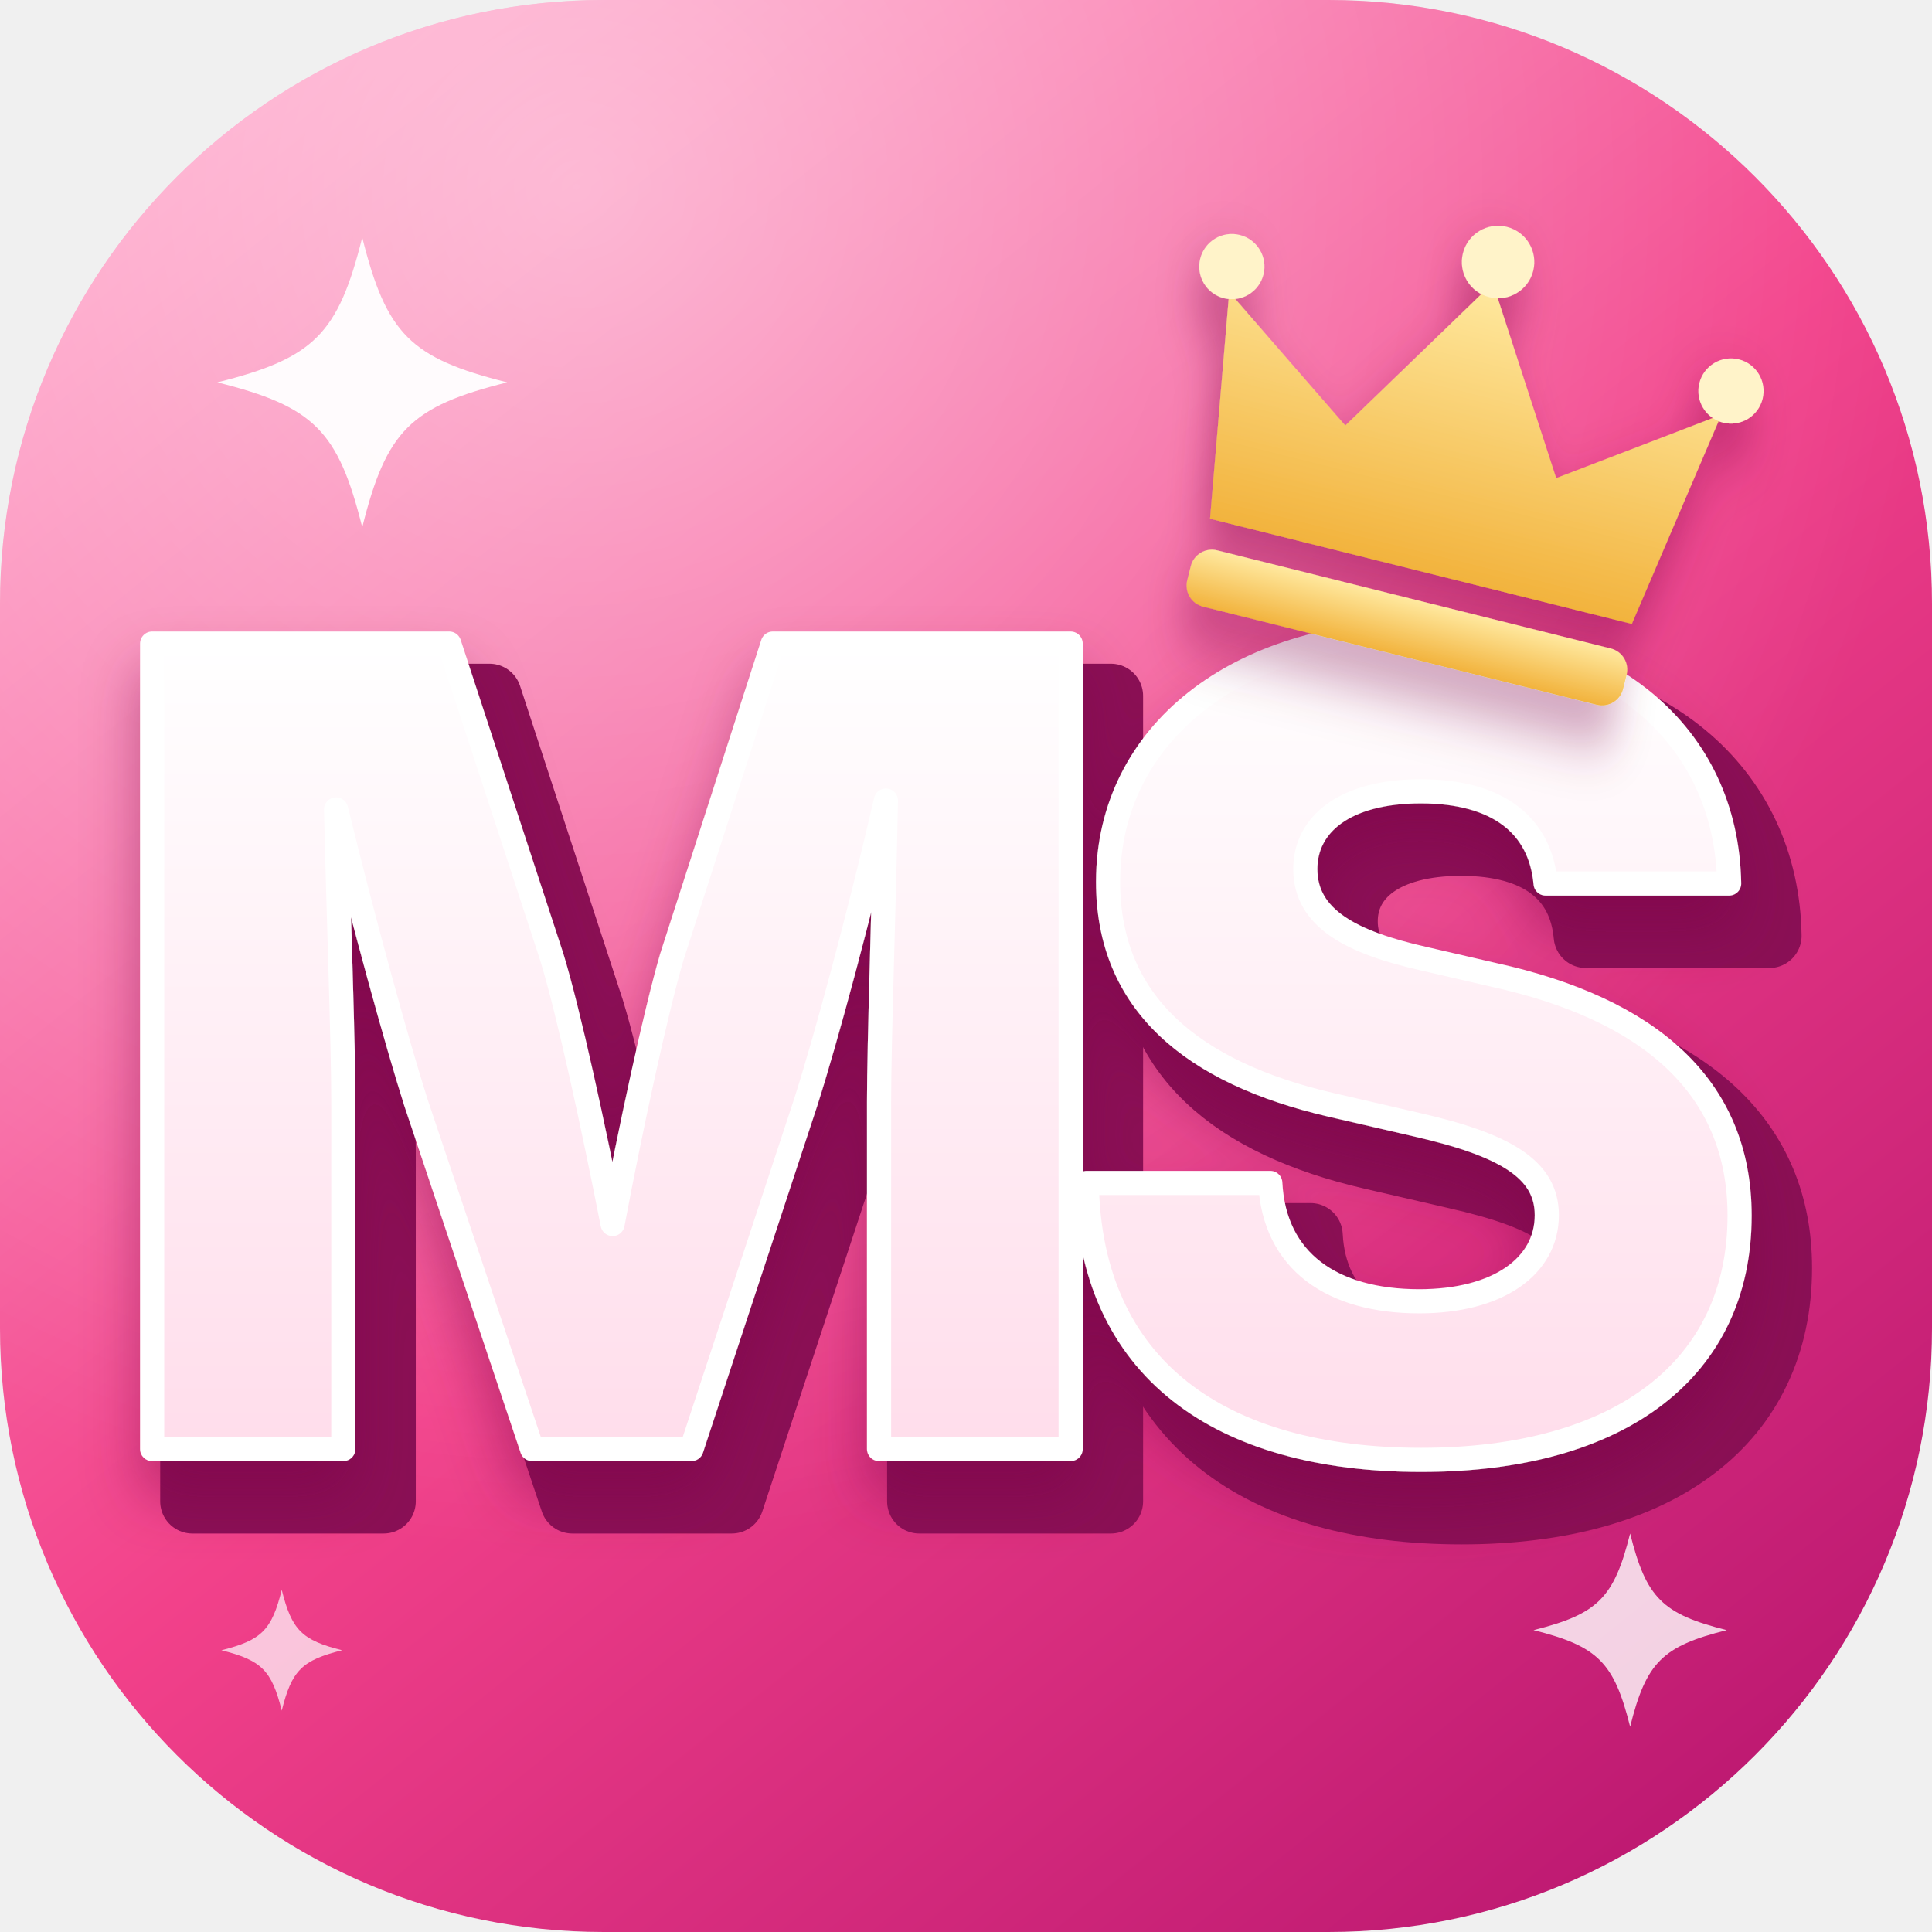
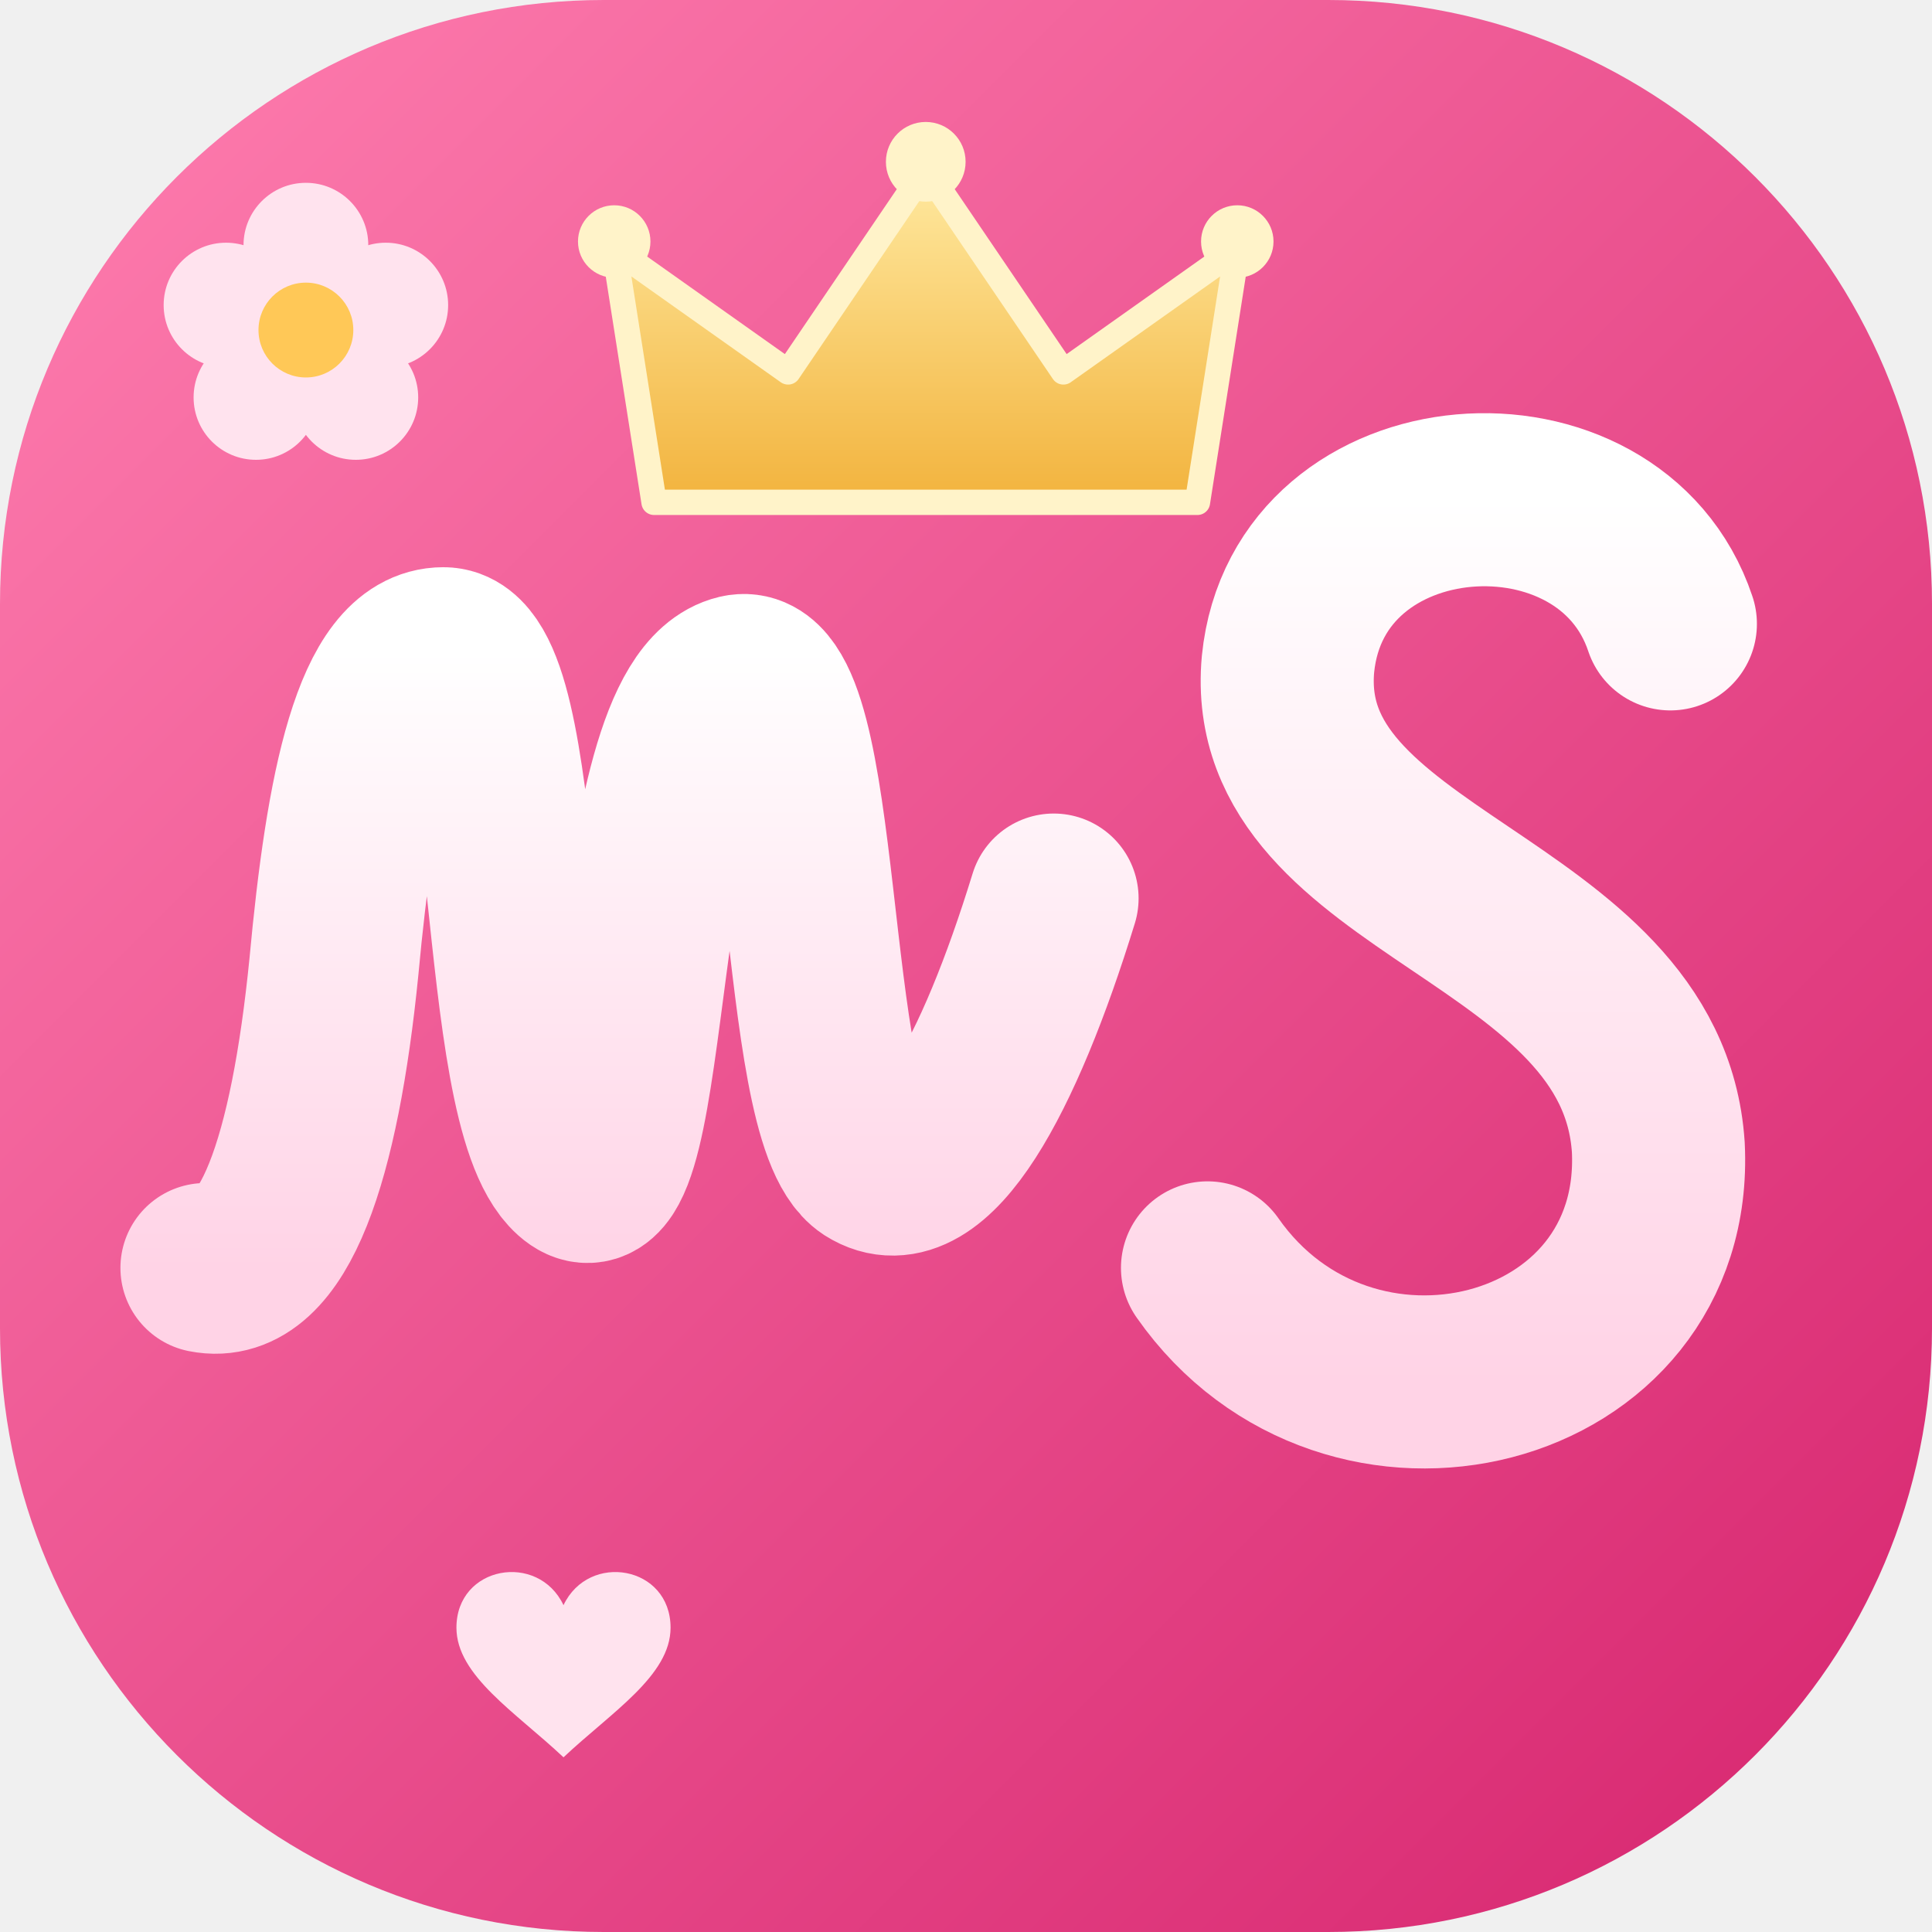
<svg xmlns="http://www.w3.org/2000/svg" viewBox="0 0 48 48" width="512" height="512">
  <defs>
-     <linearGradient id="bx" x1=".1" y1="0" x2=".9" y2="1">
-       <stop offset="0" stop-color="#FF9CC4" />
-       <stop offset=".5" stop-color="#F2418A" />
-       <stop offset="1" stop-color="#B8156F" />
+     <linearGradient id="lgmx" x1="0" y1="0" x2="1" y2="1">
+       <stop offset="0" stop-color="#FF7FB0" />
+       <stop offset="1" stop-color="#D6246E" />
    </linearGradient>
-     <linearGradient id="wx" x1="0" y1="0" x2="0" y2="1">
+     <linearGradient id="lgwx" x1="0" y1="0" x2="0" y2="1">
      <stop offset="0" stop-color="#fff" />
-       <stop offset="1" stop-color="#FFDDEB" />
+       <stop offset="1" stop-color="#FFD3E6" />
    </linearGradient>
-     <linearGradient id="gx" x1="0" y1="0" x2="0" y2="1">
+     <linearGradient id="cgx" x1="0" y1="0" x2="0" y2="1">
      <stop offset="0" stop-color="#FFE9A0" />
      <stop offset="1" stop-color="#F2B33D" />
    </linearGradient>
-     <radialGradient id="hx" cx=".3" cy=".1" r=".7">
-       <stop offset="0" stop-color="#fff" stop-opacity=".45" />
-       <stop offset="1" stop-color="#fff" stop-opacity="0" />
-     </radialGradient>
-     <filter id="sx" x="-20%" y="-20%" width="140%" height="150%">
-       <feDropShadow dx="0" dy=".9" stdDeviation=".7" flood-color="#7A0B45" flood-opacity=".45" />
-     </filter>
  </defs>
-   <rect width="48" height="48" rx="15" fill="url(#bx)" />
-   <rect width="48" height="48" rx="15" fill="url(#hx)" />
-   <g transform="translate(1 1.3)">
-     <path fill="#8A0F55" stroke="#8A0F55" stroke-width="1.6" stroke-linejoin="round" d="M3.78 36H8.53V27.38C8.53 25.89 8.41 22.75 8.35 20.11C9.04 22.93 9.86 25.9 10.33 27.38L13.22 36H17.18L20.02 27.38C20.51 25.85 21.35 22.75 22.01 19.89C21.96 22.59 21.84 25.86 21.84 27.38V36H26.6V15.99H19.2L16.69 23.78C16.29 25.15 15.67 28.02 15.22 30.41C14.75 28.02 14.13 25.15 13.71 23.78L11.16 15.99H3.78Z" />
-     <path fill="#8A0F55" stroke="#8A0F55" stroke-width="1.6" stroke-linejoin="round" d="M35.31 36.27C40.27 36.27 43.22 34 43.22 30.2C43.22 27 40.98 25.07 37.11 24.22L35.38 23.82C33.6 23.42 32.43 22.83 32.43 21.59C32.43 20.48 33.41 19.66 35.3 19.66C37.21 19.66 38.27 20.5 38.4 21.95H42.96C42.9 18.25 39.95 15.72 35.31 15.72C30.78 15.72 27.53 18.21 27.53 21.91C27.53 24.92 29.62 26.65 33.07 27.45L35.19 27.94C37.38 28.44 38.43 29.04 38.43 30.19C38.43 31.46 37.22 32.33 35.26 32.33C33.1 32.33 31.66 31.34 31.56 29.39H27C27.08 34.01 30.31 36.27 35.31 36.27Z" />
+   <rect width="48" height="48" rx="15" fill="url(#lgmx)" />
+   <g fill="none" stroke="url(#lgwx)" stroke-linecap="round" stroke-linejoin="round">
+     <path transform="translate(0 7.7) scale(.68)" stroke-width="6.2" d="M7.5 35 C10 35.5 11.5 31 12.2 24 C12.8 17.5 13.8 12.5 16.2 12.5 C19.2 12.5 18.2 29 21 31.5 C23.8 34 22.8 14.5 27 13.5 C30 12.8 29.2 29.5 31.8 31.2 C34 32.6 36.5 28 38.5 21.5" />
+     <path stroke-width="4.3" d="M41.5 15.5 C40 11 32.5 11.5 32 16.5 C31.5 22 40.8 22.5 41.2 28.5 C41.5 34.5 33.5 36.5 30 31.5" />
  </g>
-   <g filter="url(#sx)">
-     <path fill="url(#wx)" stroke="#fff" stroke-width=".6" stroke-linejoin="round" d="M3.78 36H8.53V27.38C8.53 25.89 8.41 22.75 8.35 20.11C9.04 22.93 9.86 25.9 10.33 27.38L13.22 36H17.18L20.02 27.38C20.51 25.85 21.35 22.75 22.01 19.89C21.96 22.59 21.84 25.86 21.84 27.38V36H26.6V15.99H19.2L16.69 23.78C16.29 25.15 15.67 28.02 15.22 30.41C14.75 28.02 14.13 25.15 13.71 23.78L11.16 15.99H3.78Z" />
-     <path fill="url(#wx)" stroke="#fff" stroke-width=".6" stroke-linejoin="round" d="M35.31 36.27C40.27 36.27 43.22 34 43.22 30.2C43.22 27 40.98 25.07 37.11 24.22L35.38 23.82C33.6 23.42 32.43 22.83 32.43 21.59C32.43 20.48 33.41 19.66 35.3 19.66C37.21 19.66 38.27 20.5 38.4 21.95H42.96C42.9 18.25 39.95 15.72 35.31 15.72C30.78 15.72 27.53 18.21 27.53 21.91C27.53 24.92 29.62 26.65 33.07 27.45L35.19 27.94C37.38 28.44 38.43 29.04 38.43 30.19C38.43 31.46 37.22 32.33 35.26 32.33C33.1 32.33 31.66 31.34 31.56 29.39H27C27.08 34.01 30.31 36.27 35.31 36.27Z" />
+   <g transform="translate(23 9.6) scale(.9)">
+     <path d="M-7.5 3.2 L-8.6 -3.8 L-3.8 -0.4 L0 -6 L3.8 -0.4 L8.6 -3.8 L7.5 3.2 Z" fill="url(#cgx)" stroke="#FFF3C9" stroke-width=".7" stroke-linejoin="round" />
+     <circle cx="0" cy="-6.2" r="1.1" fill="#FFF3C9" />
+     <circle cx="-8.6" cy="-4" r="1" fill="#FFF3C9" />
+     <circle cx="8.6" cy="-4" r="1" fill="#FFF3C9" />
  </g>
-   <g transform="translate(36 11.4) rotate(14) scale(.9)" filter="url(#sx)">
-     <path fill="url(#gx)" d="M-6 3.2 L-7 -3 L-3 -.2 L0 -5 L3 -.2 L7 -3 L6 3.2 Z" />
-     <rect x="-6.2" y="4" width="12.4" height="1.6" rx=".6" fill="url(#gx)" />
-     <circle cx="0" cy="-5.6" r="1" fill="#FFF3C9" />
-     <circle cx="-7.1" cy="-3.7" r=".9" fill="#FFF3C9" />
-     <circle cx="7.1" cy="-3.7" r=".9" fill="#FFF3C9" />
+   <g transform="translate(7.6 8.2) scale(.62)">
+     <g fill="#FFE3EE">
+       <circle cx="0" cy="-3.4" r="2.5" />
+       <circle cx="3.2" cy="-1" r="2.5" />
+       <circle cx="2" cy="2.7" r="2.5" />
+       <circle cx="-2" cy="2.7" r="2.5" />
+       <circle cx="-3.2" cy="-1" r="2.5" />
+     </g>
+     <circle r="1.9" fill="#FFC857" />
  </g>
-   <path transform="translate(9 9.5) scale(1.2)" fill="#fff" opacity="0.95" d="M0 -3 C.5 -1 1 -.5 3 0 C1 .5 .5 1 0 3 C-.5 1 -1 .5 -3 0 C-1 -.5 -.5 -1 0 -3Z" />
-   <path transform="translate(40.5 40.5) scale(0.8)" fill="#fff" opacity="0.8" d="M0 -3 C.5 -1 1 -.5 3 0 C1 .5 .5 1 0 3 C-.5 1 -1 .5 -3 0 C-1 -.5 -.5 -1 0 -3Z" />
-   <path transform="translate(7 41) scale(0.5)" fill="#fff" opacity="0.7" d="M0 -3 C.5 -1 1 -.5 3 0 C1 .5 .5 1 0 3 C-.5 1 -1 .5 -3 0 C-1 -.5 -.5 -1 0 -3Z" />
+   <path transform="translate(14 41) scale(.7)" fill="#FFE3EE" d="M0 -1.6c-.9-1.9-3.8-1.4-3.8.8 0 1.7 2.1 3 3.8 4.6 1.7-1.6 3.8-2.9 3.8-4.6 0-2.2-2.9-2.7-3.8-.8z" />
</svg>
